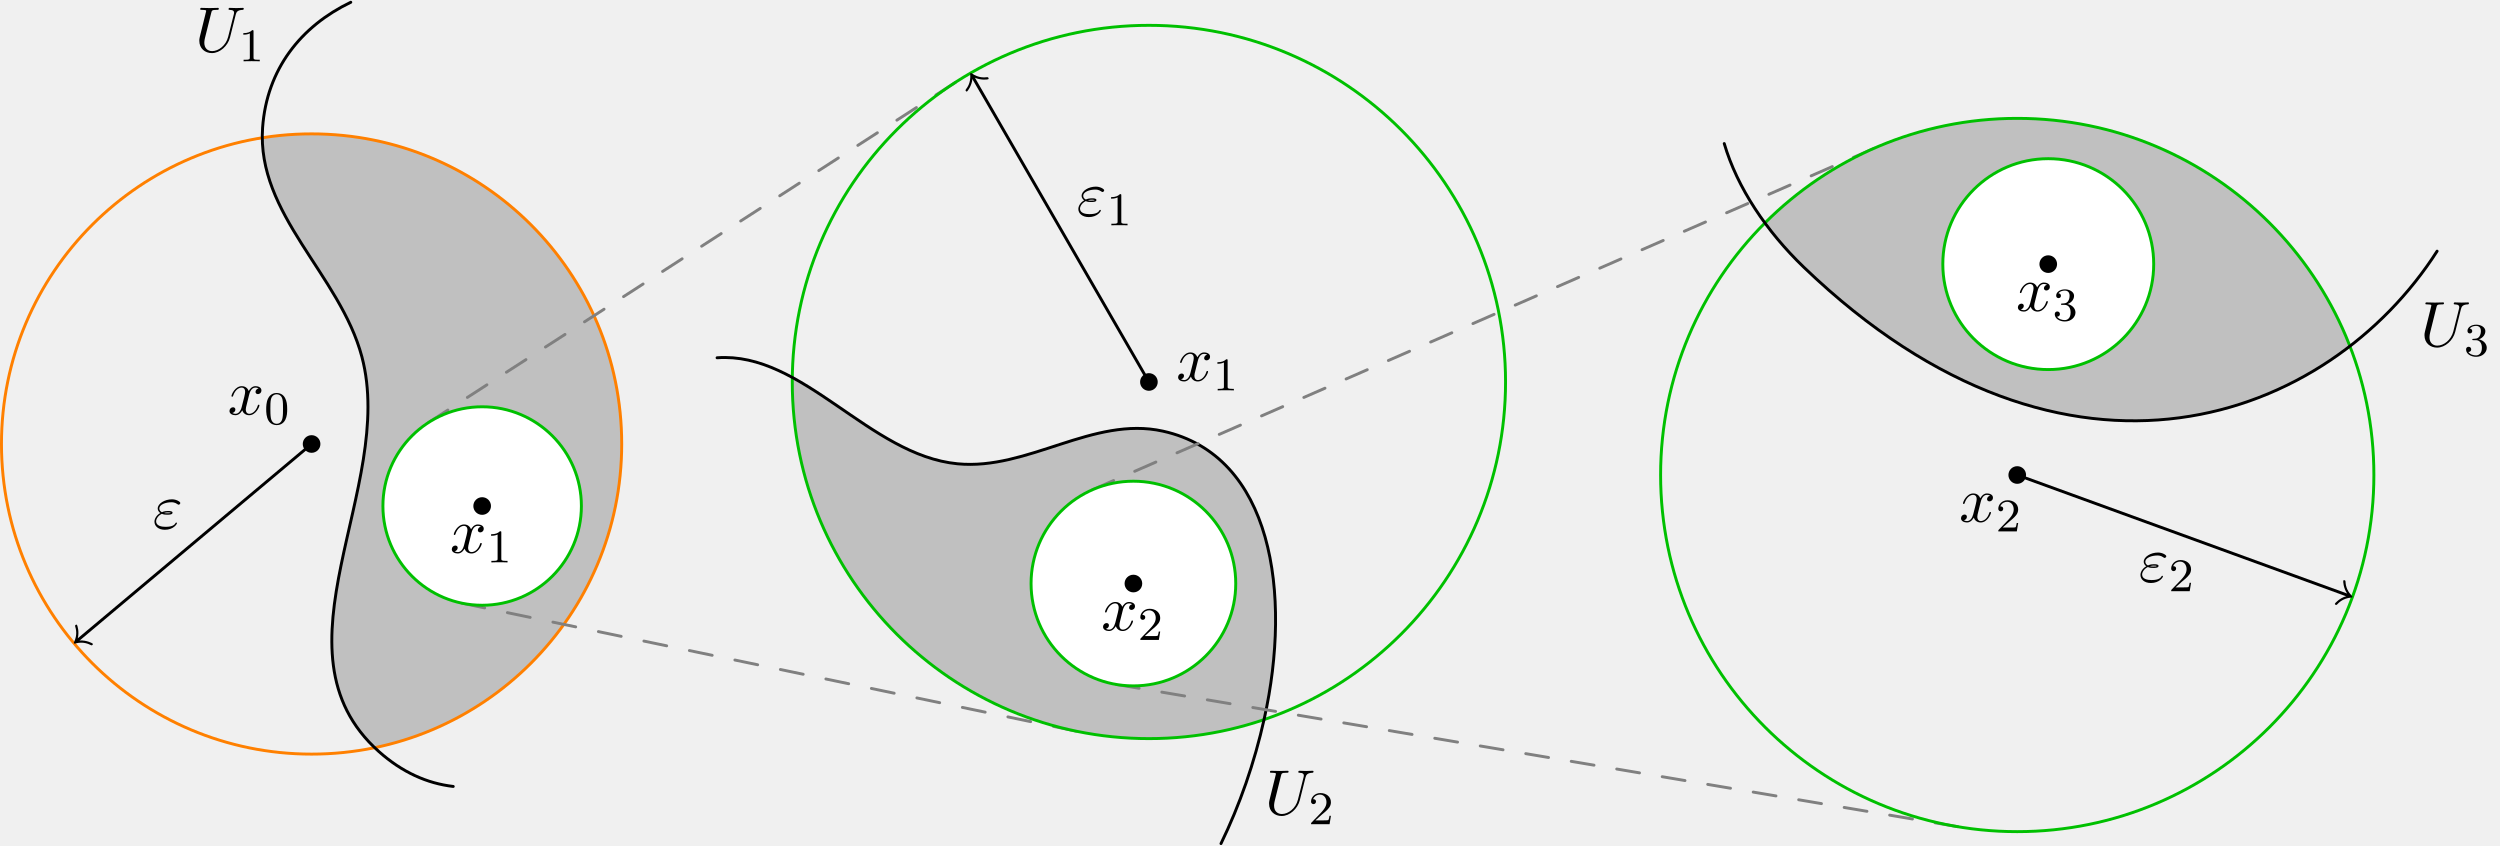
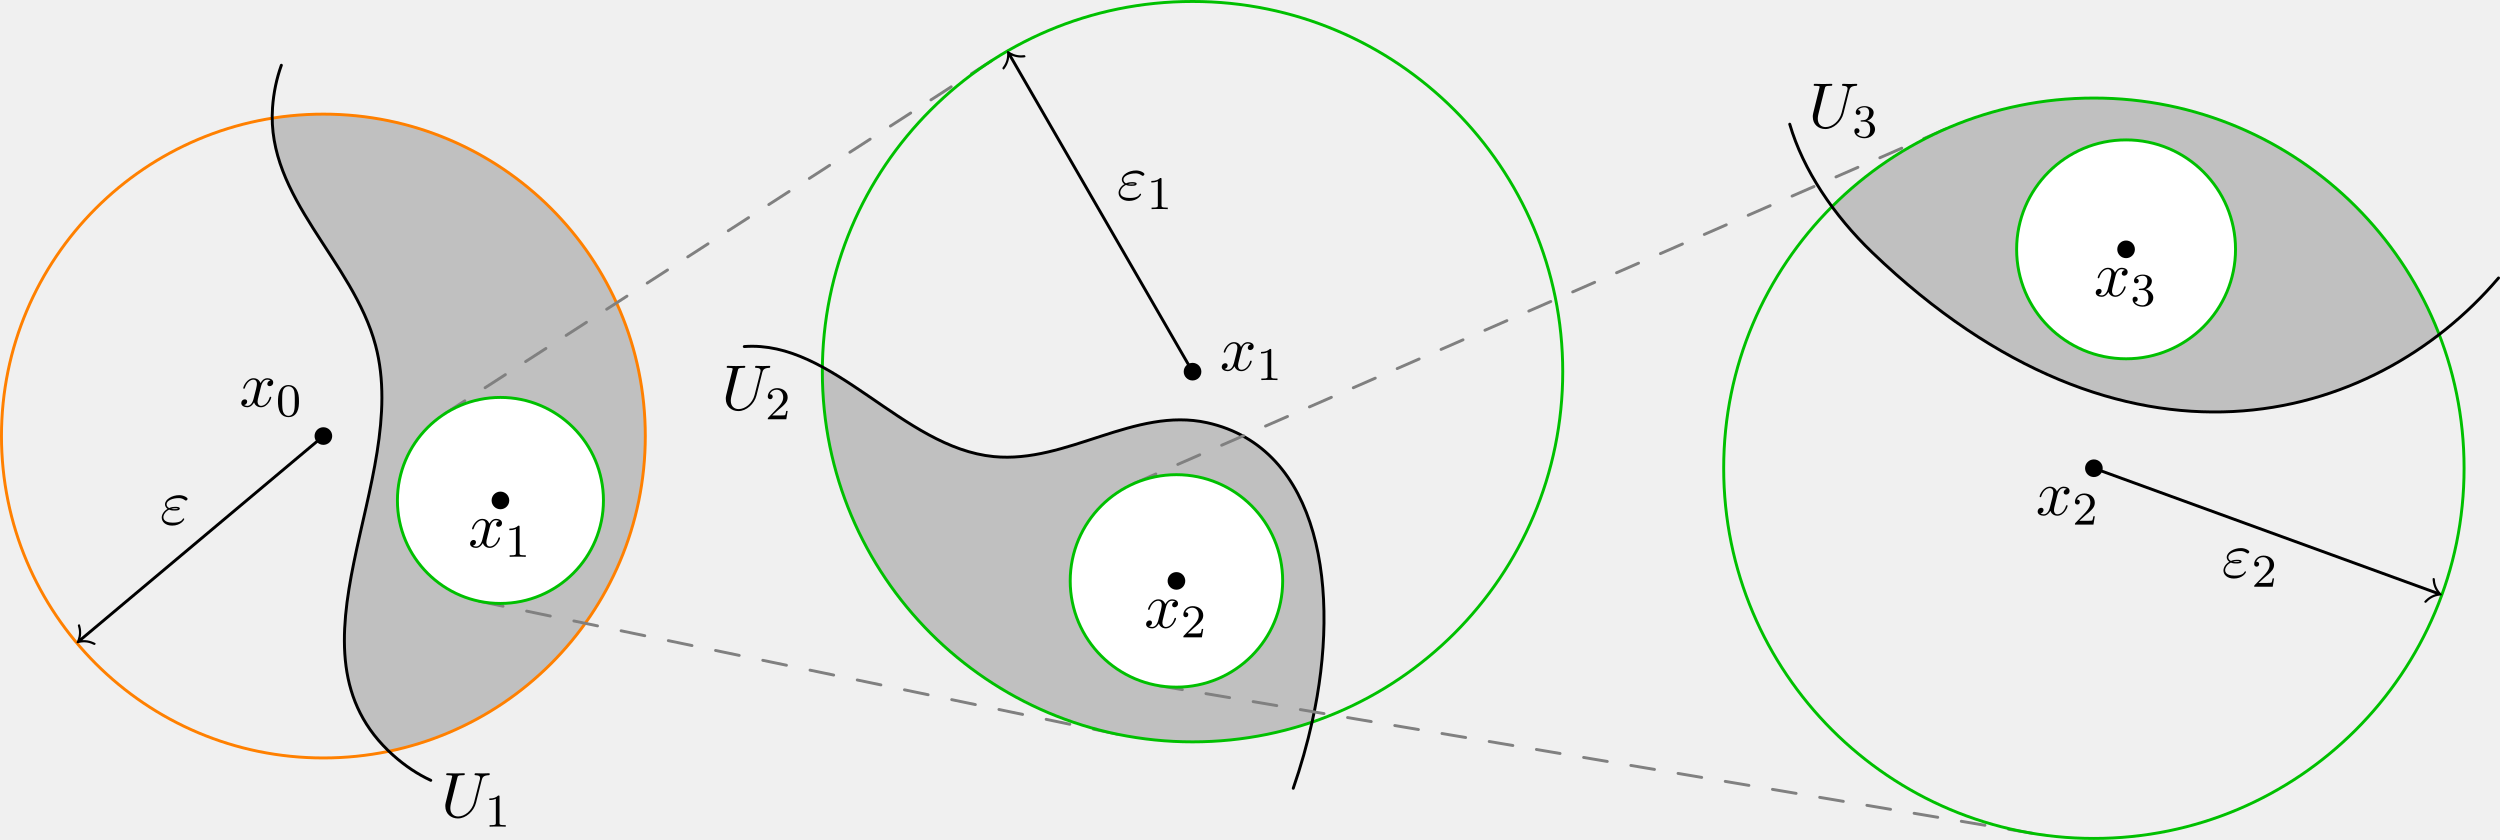
- <svg xmlns="http://www.w3.org/2000/svg" xmlns:xlink="http://www.w3.org/1999/xlink" version="1.1" width="425.197pt" height="143.723pt" viewBox="109.404 129.372 425.197 143.723">
+ <svg xmlns="http://www.w3.org/2000/svg" xmlns:xlink="http://www.w3.org/1999/xlink" version="1.1" width="425.197pt" height="142.85pt" viewBox="111.41 128.021 425.197 142.85">
  <defs>
    <path id="g1-48" d="M3.897-2.542C3.897-3.395 3.81-3.913 3.547-4.423C3.196-5.125 2.55-5.3 2.112-5.3C1.108-5.3 .741-4.551 .63-4.328C.343-3.746 .327-2.957 .327-2.542C.327-2.016 .351-1.211 .733-.574C1.1 .016 1.69 .167 2.112 .167C2.495 .167 3.18 .048 3.579-.741C3.873-1.315 3.897-2.024 3.897-2.542ZM2.112-.056C1.841-.056 1.291-.183 1.124-1.02C1.036-1.474 1.036-2.224 1.036-2.638C1.036-3.188 1.036-3.746 1.124-4.184C1.291-4.997 1.913-5.077 2.112-5.077C2.383-5.077 2.933-4.941 3.092-4.216C3.188-3.778 3.188-3.18 3.188-2.638C3.188-2.168 3.188-1.451 3.092-1.004C2.925-.167 2.375-.056 2.112-.056Z" />
    <path id="g1-49" d="M2.503-5.077C2.503-5.292 2.487-5.3 2.271-5.3C1.945-4.981 1.522-4.79 .765-4.79V-4.527C.98-4.527 1.411-4.527 1.873-4.742V-.654C1.873-.359 1.849-.263 1.092-.263H.813V0C1.14-.024 1.825-.024 2.184-.024S3.236-.024 3.563 0V-.263H3.284C2.527-.263 2.503-.359 2.503-.654V-5.077Z" />
    <path id="g1-50" d="M2.248-1.626C2.375-1.745 2.71-2.008 2.837-2.12C3.332-2.574 3.802-3.013 3.802-3.738C3.802-4.686 3.005-5.3 2.008-5.3C1.052-5.3 .422-4.575 .422-3.866C.422-3.475 .733-3.419 .845-3.419C1.012-3.419 1.259-3.539 1.259-3.842C1.259-4.256 .861-4.256 .765-4.256C.996-4.838 1.53-5.037 1.921-5.037C2.662-5.037 3.045-4.407 3.045-3.738C3.045-2.909 2.463-2.303 1.522-1.339L.518-.303C.422-.215 .422-.199 .422 0H3.571L3.802-1.427H3.555C3.531-1.267 3.467-.869 3.371-.717C3.324-.654 2.718-.654 2.59-.654H1.172L2.248-1.626Z" />
    <path id="g1-51" d="M2.016-2.662C2.646-2.662 3.045-2.2 3.045-1.363C3.045-.367 2.479-.072 2.056-.072C1.618-.072 1.02-.231 .741-.654C1.028-.654 1.227-.837 1.227-1.1C1.227-1.355 1.044-1.538 .789-1.538C.574-1.538 .351-1.403 .351-1.084C.351-.327 1.164 .167 2.072 .167C3.132 .167 3.873-.566 3.873-1.363C3.873-2.024 3.347-2.63 2.534-2.805C3.164-3.029 3.634-3.571 3.634-4.208S2.917-5.3 2.088-5.3C1.235-5.3 .59-4.838 .59-4.232C.59-3.937 .789-3.81 .996-3.81C1.243-3.81 1.403-3.985 1.403-4.216C1.403-4.511 1.148-4.623 .972-4.631C1.307-5.069 1.921-5.093 2.064-5.093C2.271-5.093 2.877-5.029 2.877-4.208C2.877-3.65 2.646-3.316 2.534-3.188C2.295-2.941 2.112-2.925 1.626-2.893C1.474-2.885 1.411-2.877 1.411-2.774C1.411-2.662 1.482-2.662 1.618-2.662H2.016Z" />
    <path id="g0-34" d="M1.538-2.476C1.898-2.324 2.215-2.324 2.476-2.324C2.76-2.324 3.36-2.324 3.36-2.662C3.36-2.924 2.978-2.956 2.564-2.956C2.335-2.956 1.953-2.935 1.549-2.749C1.298-2.88 1.113-3.087 1.113-3.382C1.113-4.047 2.182-4.44 3.164-4.44C3.338-4.44 3.731-4.44 4.167-4.135C4.287-4.047 4.309-4.025 4.385-4.025C4.527-4.025 4.68-4.167 4.68-4.32C4.68-4.527 4.015-4.942 3.273-4.942C2.018-4.942 .84-4.211 .84-3.382C.84-2.913 1.233-2.64 1.276-2.607C.633-2.247 .284-1.636 .284-1.135C.284-.425 .905 .24 2.062 .24C3.502 .24 4.113-.72 4.113-.884C4.113-.949 4.058-.993 3.993-.993C3.938-.993 3.905-.949 3.884-.916C3.731-.665 3.469-.262 2.16-.262C1.495-.262 .567-.425 .567-1.2C.567-1.571 .873-2.149 1.538-2.476ZM1.898-2.618C2.149-2.705 2.378-2.716 2.564-2.716C2.836-2.716 2.88-2.705 3.076-2.651C2.913-2.575 2.891-2.564 2.476-2.564C2.236-2.564 2.105-2.564 1.898-2.618Z" />
    <path id="g0-85" d="M6.927-6.305C7.036-6.753 7.233-7.08 8.105-7.113C8.16-7.113 8.291-7.124 8.291-7.331C8.291-7.342 8.291-7.451 8.149-7.451C7.789-7.451 7.407-7.418 7.036-7.418S6.262-7.451 5.902-7.451C5.836-7.451 5.705-7.451 5.705-7.233C5.705-7.113 5.815-7.113 5.902-7.113C6.524-7.102 6.644-6.873 6.644-6.633C6.644-6.6 6.622-6.436 6.611-6.404L5.629-2.509C5.258-1.047 4.004-.098 2.913-.098C2.171-.098 1.582-.578 1.582-1.516C1.582-1.538 1.582-1.887 1.702-2.367L2.76-6.611C2.858-7.004 2.88-7.113 3.676-7.113C3.96-7.113 4.047-7.113 4.047-7.331C4.047-7.451 3.927-7.451 3.895-7.451C3.589-7.451 2.804-7.418 2.498-7.418C2.182-7.418 1.407-7.451 1.091-7.451C1.004-7.451 .884-7.451 .884-7.233C.884-7.113 .982-7.113 1.189-7.113C1.211-7.113 1.418-7.113 1.604-7.091C1.8-7.069 1.898-7.058 1.898-6.916C1.898-6.851 1.778-6.393 1.713-6.142L1.473-5.182C1.375-4.756 .851-2.695 .807-2.487C.731-2.182 .731-2.018 .731-1.855C.731-.524 1.724 .24 2.869 .24C4.244 .24 5.596-.993 5.956-2.433L6.927-6.305Z" />
    <path id="g0-120" d="M3.644-3.295C3.709-3.578 3.96-4.582 4.724-4.582C4.778-4.582 5.04-4.582 5.269-4.44C4.964-4.385 4.745-4.113 4.745-3.851C4.745-3.676 4.865-3.469 5.16-3.469C5.4-3.469 5.749-3.665 5.749-4.102C5.749-4.669 5.105-4.822 4.735-4.822C4.102-4.822 3.72-4.244 3.589-3.993C3.316-4.713 2.727-4.822 2.411-4.822C1.276-4.822 .655-3.415 .655-3.142C.655-3.033 .764-3.033 .785-3.033C.873-3.033 .905-3.055 .927-3.153C1.298-4.309 2.018-4.582 2.389-4.582C2.596-4.582 2.978-4.484 2.978-3.851C2.978-3.513 2.793-2.782 2.389-1.255C2.215-.578 1.833-.12 1.353-.12C1.287-.12 1.036-.12 .807-.262C1.08-.316 1.32-.545 1.32-.851C1.32-1.145 1.08-1.233 .916-1.233C.589-1.233 .316-.949 .316-.6C.316-.098 .862 .12 1.342 .12C2.062 .12 2.455-.644 2.487-.709C2.618-.305 3.011 .12 3.665 .12C4.789 .12 5.411-1.287 5.411-1.56C5.411-1.669 5.313-1.669 5.28-1.669C5.182-1.669 5.16-1.625 5.138-1.549C4.778-.382 4.036-.12 3.687-.12C3.262-.12 3.087-.469 3.087-.84C3.087-1.08 3.153-1.32 3.273-1.8L3.644-3.295Z" />
  </defs>
  <g id="page1">
-     <g transform="translate(109.404 129.372)scale(.996264)">
-       <circle cx="53.193" cy="75.797" fill="#000000" r="1.506" />
+     <g transform="translate(111.41 128.021)scale(.996264)">
+       <circle cx="55.206" cy="74.441" fill="#000000" r="1.506" />
    </g>
-     <use x="148.117" y="199.872" xlink:href="#g0-120" />
-     <use x="154.352" y="201.508" xlink:href="#g1-48" />
-     <g transform="translate(109.404 129.372)scale(.996264)">
-       <path d="M63.967 127.643C45.935 110.375 67.645 82.996 61.779 60.903C58.209 47.453 44.888 37.416 44.776 23.52C47.517 23.082 50.329 22.855 53.193 22.855C82.433 22.855 106.136 46.558 106.136 75.797C106.136 101.345 88.04 122.666 63.967 127.643Z" fill="#c0c0c0" />
+     <use x="152.128" y="197.169" xlink:href="#g0-120" />
+     <use x="158.363" y="198.805" xlink:href="#g1-48" />
+     <g transform="translate(111.41 128.021)scale(.996264)">
+       <path d="M46.469 20.176C46.585 34.601 60.413 45.019 64.119 58.98C70.207 81.913 47.672 110.333 66.39 128.257C91.378 123.092 110.162 100.96 110.162 74.441C110.162 44.09 85.557 19.485 55.206 19.485C52.233 19.485 49.315 19.721 46.469 20.176Z" fill="#c0c0c0" />
    </g>
-     <g transform="translate(109.404 129.372)scale(.996264)">
-       <path d="M106.136 75.797C106.136 46.558 82.433 22.855 53.193 22.855S.251 46.558 .251 75.797C.251 105.037 23.954 128.74 53.193 128.74S106.136 105.037 106.136 75.797Z" fill="none" stroke="#ff8000" stroke-linecap="round" stroke-linejoin="round" stroke-miterlimit="10.037" stroke-width="0.502" />
+     <g transform="translate(111.41 128.021)scale(.996264)">
+       <path d="M110.162 74.441C110.162 44.09 85.557 19.485 55.206 19.485C24.855 19.485 .251 44.09 .251 74.441C.251 104.792 24.855 129.396 55.206 129.396C85.557 129.396 110.162 104.792 110.162 74.441Z" fill="none" stroke="#ff8000" stroke-linecap="round" stroke-linejoin="round" stroke-miterlimit="10.037" stroke-width="0.502" />
    </g>
-     <use x="142.572" y="138.163" xlink:href="#g0-85" />
-     <use x="150.021" y="139.799" xlink:href="#g1-49" />
-     <g transform="translate(109.404 129.372)scale(.996264)">
-       <path d="M77.374 134.26C72.942 133.75 68.652 131.849 64.669 128.292C45.383 111.067 67.719 83.274 61.779 60.903C58.063 46.905 43.785 36.603 44.83 21.8C45.536 11.807 51.367 4.479 59.882 .386" fill="none" stroke="#000000" stroke-linecap="round" stroke-linejoin="round" stroke-miterlimit="10.037" stroke-width="0.502" />
+     <use x="186.417" y="266.984" xlink:href="#g0-85" />
+     <use x="193.866" y="268.621" xlink:href="#g1-49" />
+     <g transform="translate(111.41 128.021)scale(.996264)">
+       <path d="M48.032 11.139C47.224 13.377 46.708 15.797 46.525 18.39C45.44 33.757 60.262 44.45 64.119 58.98C70.284 82.202 47.099 111.051 67.118 128.931C69.186 130.778 71.332 132.194 73.538 133.215" fill="none" stroke="#000000" stroke-linecap="round" stroke-linejoin="round" stroke-miterlimit="10.037" stroke-width="0.502" />
    </g>
-     <g transform="translate(109.404 129.372)scale(.996264)">
-       <path d="M13.444 109.151L53.193 75.797" fill="none" stroke="#000000" stroke-linecap="round" stroke-linejoin="round" stroke-miterlimit="10.037" stroke-width="0.502" />
+     <g transform="translate(111.41 128.021)scale(.996264)">
+       <path d="M13.915 109.088L55.206 74.441" fill="none" stroke="#000000" stroke-linecap="round" stroke-linejoin="round" stroke-miterlimit="10.037" stroke-width="0.502" />
    </g>
-     <g transform="translate(109.404 129.372)scale(.996264)">
-       <path d="M13.606 109.343C14.77 109.267 15.757 109.798 15.821 109.875C15.894 109.962 15.841 110.055 15.774 110.111C15.668 110.2 15.609 110.168 15.54 110.144C15.121 109.939 14.225 109.495 12.885 109.85C12.721 109.889 12.694 109.895 12.637 109.828C12.581 109.761 12.592 109.735 12.659 109.581C13.241 108.322 12.96 107.363 12.83 106.915C12.818 106.843 12.797 106.778 12.903 106.69C12.97 106.633 13.071 106.598 13.144 106.684C13.208 106.761 13.56 107.825 13.283 108.958L13.606 109.343Z" fill="#000000" />
+     <g transform="translate(111.41 128.021)scale(.996264)">
+       <path d="M14.077 109.28C15.241 109.204 16.228 109.736 16.292 109.812C16.365 109.899 16.312 109.992 16.245 110.049C16.139 110.137 16.08 110.106 16.01 110.082C15.592 109.876 14.696 109.432 13.355 109.787C13.192 109.826 13.165 109.833 13.108 109.765C13.052 109.698 13.063 109.672 13.13 109.518C13.712 108.26 13.431 107.3 13.301 106.852C13.289 106.78 13.268 106.716 13.374 106.627C13.441 106.571 13.542 106.535 13.615 106.621C13.679 106.698 14.031 107.762 13.754 108.896L14.077 109.28Z" fill="#000000" />
    </g>
-     <use x="135.389" y="219.236" xlink:href="#g0-34" />
-     <g transform="translate(109.404 129.372)scale(.996264)">
-       <path d="M73.123 72.152L163.118 14.057" fill="none" stroke="#808080" stroke-dasharray="3.967,3.967" stroke-linecap="round" stroke-linejoin="round" stroke-miterlimit="10.037" stroke-width="0.502" />
+     <use x="138.632" y="217.178" xlink:href="#g0-34" />
+     <g transform="translate(111.41 128.021)scale(.996264)">
+       <path d="M75.894 70.657L169.31 10.353" fill="none" stroke="#808080" stroke-dasharray="4.118,4.118" stroke-linecap="round" stroke-linejoin="round" stroke-miterlimit="10.037" stroke-width="0.502" />
    </g>
-     <g transform="translate(109.404 129.372)scale(.996264)">
-       <path d="M78.857 102.971L183.723 124.813" fill="none" stroke="#808080" stroke-dasharray="3.967,3.967" stroke-linecap="round" stroke-linejoin="round" stroke-miterlimit="10.037" stroke-width="0.502" />
+     <g transform="translate(111.41 128.021)scale(.996264)">
+       <path d="M81.846 102.648L190.699 125.321" fill="none" stroke="#808080" stroke-dasharray="4.118,4.118" stroke-linecap="round" stroke-linejoin="round" stroke-miterlimit="10.037" stroke-width="0.502" />
    </g>
-     <g transform="translate(109.404 129.372)scale(.996264)">
-       <path d="M99.253 86.386C99.253 77.029 91.668 69.444 82.312 69.444C72.955 69.444 65.37 77.029 65.37 86.386S72.955 103.327 82.312 103.327C91.668 103.327 99.253 95.742 99.253 86.386Z" fill="#ffffff" />
+     <g transform="translate(111.41 128.021)scale(.996264)">
+       <path d="M103.018 85.432C103.018 75.719 95.144 67.846 85.432 67.846S67.846 75.719 67.846 85.432S75.719 103.018 85.432 103.018S103.018 95.144 103.018 85.432Z" fill="#ffffff" />
    </g>
-     <g transform="translate(109.404 129.372)scale(.996264)">
-       <path d="M99.253 86.386C99.253 77.029 91.668 69.444 82.312 69.444C72.955 69.444 65.37 77.029 65.37 86.386S72.955 103.327 82.312 103.327C91.668 103.327 99.253 95.742 99.253 86.386Z" fill="none" stroke="#00c000" stroke-linecap="round" stroke-linejoin="round" stroke-miterlimit="10.037" stroke-width="0.502" />
+     <g transform="translate(111.41 128.021)scale(.996264)">
+       <path d="M103.018 85.432C103.018 75.719 95.144 67.846 85.432 67.846S67.846 75.719 67.846 85.432S75.719 103.018 85.432 103.018S103.018 95.144 103.018 85.432Z" fill="none" stroke="#00c000" stroke-linecap="round" stroke-linejoin="round" stroke-miterlimit="10.037" stroke-width="0.502" />
    </g>
-     <g transform="translate(109.404 129.372)scale(.996264)">
-       <circle cx="82.312" cy="86.386" fill="#000000" r="1.506" />
+     <g transform="translate(111.41 128.021)scale(.996264)">
+       <circle cx="85.432" cy="85.432" fill="#000000" r="1.506" />
    </g>
-     <use x="185.929" y="223.391" xlink:href="#g0-120" />
-     <use x="192.163" y="225.027" xlink:href="#g1-49" />
-     <g transform="translate(109.404 129.372)scale(.996264)">
-       <circle cx="196.138" cy="65.209" fill="#000000" r="1.506" />
+     <use x="191.042" y="221.089" xlink:href="#g0-120" />
+     <use x="197.277" y="222.725" xlink:href="#g1-49" />
+     <g transform="translate(111.41 128.021)scale(.996264)">
+       <circle cx="203.586" cy="63.45" fill="#000000" r="1.506" />
    </g>
-     <use x="309.459" y="194.134" xlink:href="#g0-120" />
-     <use x="315.694" y="195.77" xlink:href="#g1-49" />
-     <g transform="translate(109.404 129.372)scale(.996264)">
-       <path d="M215.794 122.85C209.628 124.952 203.016 126.093 196.138 126.093C162.513 126.093 135.254 98.834 135.254 65.209C135.254 64.951 135.256 64.693 135.259 64.436C144.42 69.406 153.045 78.171 163.461 79.177C175.486 80.339 186.605 70.971 198.521 73.602C217.232 77.731 220.566 101.315 215.838 122.654C215.823 122.719 215.809 122.785 215.794 122.85Z" fill="#c0c0c0" />
+     <use x="318.885" y="191.03" xlink:href="#g0-120" />
+     <use x="325.119" y="192.666" xlink:href="#g1-49" />
+     <g transform="translate(111.41 128.021)scale(.996264)">
+       <path d="M140.392 62.647C140.389 62.914 140.387 63.182 140.387 63.45C140.387 98.353 168.682 126.648 203.586 126.648C210.725 126.648 217.588 125.465 223.989 123.282C224.004 123.215 224.019 123.147 224.035 123.079C228.943 100.929 225.482 76.448 206.06 72.161C193.69 69.431 182.148 79.155 169.666 77.949C158.855 76.905 149.901 67.807 140.392 62.647Z" fill="#c0c0c0" />
    </g>
-     <g transform="translate(109.404 129.372)scale(.996264)">
-       <path d="M257.022 65.209C257.022 31.584 229.763 4.325 196.138 4.325S135.254 31.584 135.254 65.209S162.513 126.093 196.138 126.093S257.022 98.834 257.022 65.209Z" fill="none" stroke="#00c000" stroke-linecap="round" stroke-linejoin="round" stroke-miterlimit="10.037" stroke-width="0.502" />
+     <g transform="translate(111.41 128.021)scale(.996264)">
+       <path d="M266.785 63.45C266.785 28.546 238.49 .251 203.586 .251C168.682 .251 140.387 28.546 140.387 63.45C140.387 98.353 168.682 126.648 203.586 126.648S266.785 98.353 266.785 63.45Z" fill="none" stroke="#00c000" stroke-linecap="round" stroke-linejoin="round" stroke-miterlimit="10.037" stroke-width="0.502" />
    </g>
-     <use x="324.515" y="267.916" xlink:href="#g0-85" />
-     <use x="331.964" y="269.553" xlink:href="#g1-50" />
-     <g transform="translate(109.404 129.372)scale(.996264)">
-       <path d="M122.42 61.079C137.052 59.999 148.38 77.721 163.461 79.177C175.486 80.339 186.605 70.971 198.521 73.602C217.232 77.731 220.566 101.315 215.838 122.654C214.154 130.252 211.623 137.463 208.444 144.011" fill="none" stroke="#000000" stroke-linecap="round" stroke-linejoin="round" stroke-miterlimit="10.037" stroke-width="0.502" />
+     <use x="234.122" y="197.698" xlink:href="#g0-85" />
+     <use x="241.571" y="199.334" xlink:href="#g1-50" />
+     <g transform="translate(111.41 128.021)scale(.996264)">
+       <path d="M220.779 134.572C222.067 130.865 223.161 127.022 224.035 123.079C228.943 100.929 225.482 76.448 206.06 72.161C193.69 69.431 182.148 79.155 169.666 77.949C154.012 76.437 142.253 58.041 127.065 59.163" fill="none" stroke="#000000" stroke-linecap="round" stroke-linejoin="round" stroke-miterlimit="10.037" stroke-width="0.502" />
    </g>
-     <g transform="translate(109.404 129.372)scale(.996264)">
-       <path d="M166.223 13.395L196.138 65.209" fill="none" stroke="#000000" stroke-linecap="round" stroke-linejoin="round" stroke-miterlimit="10.037" stroke-width="0.502" />
+     <g transform="translate(111.41 128.021)scale(.996264)">
+       <path d="M172.514 9.631L203.586 63.45" fill="none" stroke="#000000" stroke-linecap="round" stroke-linejoin="round" stroke-miterlimit="10.037" stroke-width="0.502" />
    </g>
-     <g transform="translate(109.404 129.372)scale(.996264)">
-       <path d="M166.006 13.52C165.879 14.68 165.184 15.559 165.097 15.61C164.999 15.666 164.916 15.598 164.872 15.522C164.803 15.402 164.845 15.349 164.881 15.285C165.156 14.909 165.749 14.103 165.632 12.722C165.622 12.554 165.62 12.526 165.696 12.482S165.796 12.453 165.936 12.546C167.074 13.338 168.068 13.228 168.532 13.177C168.605 13.179 168.672 13.169 168.741 13.289C168.785 13.364 168.802 13.47 168.704 13.527C168.617 13.577 167.509 13.739 166.44 13.269L166.006 13.52Z" fill="#000000" />
+     <g transform="translate(111.41 128.021)scale(.996264)">
+       <path d="M172.296 9.756C172.169 10.916 171.474 11.795 171.387 11.846C171.29 11.902 171.207 11.834 171.163 11.758C171.094 11.638 171.136 11.585 171.171 11.521C171.446 11.145 172.039 10.339 171.922 8.958C171.912 8.79 171.911 8.762 171.987 8.718S172.086 8.69 172.227 8.782C173.365 9.574 174.359 9.464 174.822 9.413C174.895 9.415 174.962 9.405 175.031 9.525C175.075 9.601 175.093 9.706 174.995 9.763C174.908 9.813 173.799 9.975 172.731 9.505L172.296 9.756Z" fill="#000000" />
    </g>
-     <use x="292.523" y="166.055" xlink:href="#g0-34" />
-     <use x="297.61" y="167.692" xlink:href="#g1-49" />
-     <g transform="translate(109.404 129.372)scale(.996264)">
-       <path d="M186.498 83.611L320.008 25.297" fill="none" stroke="#808080" stroke-dasharray="3.938,3.938" stroke-linecap="round" stroke-linejoin="round" stroke-miterlimit="10.037" stroke-width="0.502" />
+     <use x="301.372" y="161.953" xlink:href="#g0-34" />
+     <use x="306.459" y="163.589" xlink:href="#g1-49" />
+     <g transform="translate(111.41 128.021)scale(.996264)">
+       <path d="M193.579 82.552L332.165 22.021" fill="none" stroke="#808080" stroke-dasharray="4.087,4.087" stroke-linecap="round" stroke-linejoin="round" stroke-miterlimit="10.037" stroke-width="0.502" />
    </g>
-     <g transform="translate(109.404 129.372)scale(.996264)">
-       <path d="M190.58 116.848L334.232 141.124" fill="none" stroke="#808080" stroke-dasharray="3.938,3.938" stroke-linecap="round" stroke-linejoin="round" stroke-miterlimit="10.037" stroke-width="0.502" />
+     <g transform="translate(111.41 128.021)scale(.996264)">
+       <path d="M197.816 117.052L346.93 142.251" fill="none" stroke="#808080" stroke-dasharray="4.087,4.087" stroke-linecap="round" stroke-linejoin="round" stroke-miterlimit="10.037" stroke-width="0.502" />
    </g>
-     <g transform="translate(109.404 129.372)scale(.996264)">
-       <path d="M210.962 99.621C210.962 89.972 203.14 82.15 193.491 82.15S176.02 89.972 176.02 99.621C176.02 109.27 183.842 117.092 193.491 117.092S210.962 109.27 210.962 99.621Z" fill="#ffffff" />
+     <g transform="translate(111.41 128.021)scale(.996264)">
+       <path d="M218.973 99.171C218.973 89.155 210.854 81.035 200.838 81.035S182.703 89.155 182.703 99.171C182.703 109.187 190.822 117.306 200.838 117.306S218.973 109.187 218.973 99.171Z" fill="#ffffff" />
    </g>
-     <g transform="translate(109.404 129.372)scale(.996264)">
-       <path d="M210.962 99.621C210.962 89.972 203.14 82.15 193.491 82.15S176.02 89.972 176.02 99.621C176.02 109.27 183.842 117.092 193.491 117.092S210.962 109.27 210.962 99.621Z" fill="none" stroke="#00c000" stroke-linecap="round" stroke-linejoin="round" stroke-miterlimit="10.037" stroke-width="0.502" />
+     <g transform="translate(111.41 128.021)scale(.996264)">
+       <path d="M218.973 99.171C218.973 89.155 210.854 81.035 200.838 81.035S182.703 89.155 182.703 99.171C182.703 109.187 190.822 117.306 200.838 117.306S218.973 109.187 218.973 99.171Z" fill="none" stroke="#00c000" stroke-linecap="round" stroke-linejoin="round" stroke-miterlimit="10.037" stroke-width="0.502" />
    </g>
-     <g transform="translate(109.404 129.372)scale(.996264)">
-       <circle cx="193.491" cy="99.621" fill="#000000" r="1.506" />
+     <g transform="translate(111.41 128.021)scale(.996264)">
+       <circle cx="200.838" cy="99.171" fill="#000000" r="1.506" />
    </g>
-     <use x="296.692" y="236.577" xlink:href="#g0-120" />
-     <use x="302.927" y="238.213" xlink:href="#g1-50" />
-     <g transform="translate(109.404 129.372)scale(.996264)">
-       <path d="M301.301 38.065C312.321 27.033 327.552 20.208 344.377 20.208C370.247 20.208 392.348 36.342 401.167 59.097C378.862 76.275 343.646 79.913 307.945 45.623C305.51 43.284 303.266 40.74 301.301 38.065Z" fill="#c0c0c0" />
+     <use x="306.018" y="234.776" xlink:href="#g0-120" />
+     <use x="312.252" y="236.413" xlink:href="#g1-50" />
+     <g transform="translate(111.41 128.021)scale(.996264)">
+       <path d="M416.41 57.106C407.256 33.485 384.314 16.738 357.461 16.738C339.996 16.738 324.186 23.822 312.747 35.274C314.787 38.05 317.116 40.691 319.644 43.119C356.703 78.713 393.257 74.937 416.41 57.106Z" fill="#c0c0c0" />
    </g>
-     <g transform="translate(109.404 129.372)scale(.996264)">
-       <path d="M405.261 81.092C405.261 47.466 378.002 20.208 344.377 20.208S283.493 47.466 283.493 81.092C283.493 114.717 310.752 141.975 344.377 141.975S405.261 114.717 405.261 81.092Z" fill="none" stroke="#00c000" stroke-linecap="round" stroke-linejoin="round" stroke-miterlimit="10.037" stroke-width="0.502" />
+     <g transform="translate(111.41 128.021)scale(.996264)">
+       <path d="M420.66 79.936C420.66 45.033 392.365 16.738 357.461 16.738S294.262 45.033 294.262 79.936S322.557 143.135 357.461 143.135S420.66 114.84 420.66 79.936Z" fill="none" stroke="#00c000" stroke-linecap="round" stroke-linejoin="round" stroke-miterlimit="10.037" stroke-width="0.502" />
    </g>
-     <g transform="translate(109.404 129.372)scale(.996264)">
-       <circle cx="344.377" cy="81.092" fill="#000000" r="1.506" />
+     <g transform="translate(111.41 128.021)scale(.996264)">
+       <circle cx="357.461" cy="79.936" fill="#000000" r="1.506" />
    </g>
-     <use x="442.614" y="218.116" xlink:href="#g0-120" />
-     <use x="448.849" y="219.753" xlink:href="#g1-50" />
-     <use x="521.028" y="188.255" xlink:href="#g0-85" />
-     <use x="528.477" y="189.891" xlink:href="#g1-51" />
-     <g transform="translate(109.404 129.372)scale(.996264)">
-       <path d="M416.053 42.879C397.661 71.618 353.193 89.083 307.945 45.623C301.606 39.534 296.564 32.053 294.356 24.51" fill="none" stroke="#000000" stroke-linecap="round" stroke-linejoin="round" stroke-miterlimit="10.037" stroke-width="0.502" />
+     <use x="457.654" y="215.614" xlink:href="#g0-120" />
+     <use x="463.889" y="217.25" xlink:href="#g1-50" />
+     <use x="418.995" y="149.731" xlink:href="#g0-85" />
+     <use x="426.443" y="151.368" xlink:href="#g1-51" />
+     <g transform="translate(111.41 128.021)scale(.996264)">
+       <path d="M305.538 21.203C307.83 29.034 313.063 36.799 319.644 43.119C362.698 84.472 405.072 72.684 426.54 47.455" fill="none" stroke="#000000" stroke-linecap="round" stroke-linejoin="round" stroke-miterlimit="10.037" stroke-width="0.502" />
    </g>
-     <g transform="translate(109.404 129.372)scale(.996264)">
-       <path d="M400.599 101.555L344.377 81.092" fill="none" stroke="#000000" stroke-linecap="round" stroke-linejoin="round" stroke-miterlimit="10.037" stroke-width="0.502" />
+     <g transform="translate(111.41 128.021)scale(.996264)">
+       <path d="M415.858 101.191L357.461 79.936" fill="none" stroke="#000000" stroke-linecap="round" stroke-linejoin="round" stroke-miterlimit="10.037" stroke-width="0.502" />
    </g>
-     <g transform="translate(109.404 129.372)scale(.996264)">
-       <path d="M400.685 101.319C400.036 100.348 400.003 99.228 400.038 99.134C400.076 99.028 400.184 99.027 400.266 99.057C400.396 99.104 400.398 99.172 400.412 99.243C400.443 99.709 400.507 100.707 401.484 101.69C401.6 101.812 401.619 101.833 401.589 101.915C401.559 101.998 401.531 102.001 401.364 102.02C399.983 102.145 399.293 102.868 398.97 103.205C398.913 103.251 398.868 103.301 398.738 103.254C398.656 103.224 398.574 103.154 398.613 103.048C398.647 102.954 399.393 102.117 400.513 101.79L400.685 101.319Z" fill="#000000" />
+     <g transform="translate(111.41 128.021)scale(.996264)">
+       <path d="M415.944 100.955C415.296 99.985 415.263 98.865 415.297 98.77C415.336 98.664 415.443 98.663 415.525 98.693C415.655 98.74 415.657 98.808 415.671 98.88C415.702 99.345 415.766 100.343 416.743 101.326C416.859 101.449 416.878 101.469 416.848 101.552C416.818 101.634 416.791 101.637 416.623 101.656C415.243 101.781 414.552 102.505 414.229 102.841C414.172 102.887 414.127 102.938 413.998 102.891C413.915 102.861 413.834 102.791 413.872 102.685C413.907 102.59 414.652 101.753 415.772 101.427L415.944 100.955Z" fill="#000000" />
    </g>
-     <use x="473.166" y="228.289" xlink:href="#g0-34" />
-     <use x="478.253" y="229.925" xlink:href="#g1-50" />
-     <g transform="translate(109.404 129.372)scale(.996264)">
-       <path d="M367.672 45.091C367.672 35.149 359.613 27.09 349.671 27.09C339.73 27.09 331.671 35.149 331.671 45.091C331.671 55.032 339.73 63.091 349.671 63.091C359.613 63.091 367.672 55.032 367.672 45.091Z" fill="#ffffff" />
+     <use x="489.29" y="226.181" xlink:href="#g0-34" />
+     <use x="494.377" y="227.817" xlink:href="#g1-50" />
+     <g transform="translate(111.41 128.021)scale(.996264)">
+       <path d="M381.641 42.567C381.641 32.247 373.276 23.882 362.957 23.882C352.637 23.882 344.272 32.247 344.272 42.567C344.272 52.886 352.637 61.251 362.957 61.251C373.276 61.251 381.641 52.886 381.641 42.567Z" fill="#ffffff" />
    </g>
-     <g transform="translate(109.404 129.372)scale(.996264)">
-       <path d="M367.672 45.091C367.672 35.149 359.613 27.09 349.671 27.09C339.73 27.09 331.671 35.149 331.671 45.091C331.671 55.032 339.73 63.091 349.671 63.091C359.613 63.091 367.672 55.032 367.672 45.091Z" fill="none" stroke="#00c000" stroke-linecap="round" stroke-linejoin="round" stroke-miterlimit="10.037" stroke-width="0.502" />
+     <g transform="translate(111.41 128.021)scale(.996264)">
+       <path d="M381.641 42.567C381.641 32.247 373.276 23.882 362.957 23.882C352.637 23.882 344.272 32.247 344.272 42.567C344.272 52.886 352.637 61.251 362.957 61.251C373.276 61.251 381.641 52.886 381.641 42.567Z" fill="none" stroke="#00c000" stroke-linecap="round" stroke-linejoin="round" stroke-miterlimit="10.037" stroke-width="0.502" />
    </g>
-     <g transform="translate(109.404 129.372)scale(.996264)">
-       <circle cx="349.671" cy="45.091" fill="#000000" r="1.506" />
+     <g transform="translate(111.41 128.021)scale(.996264)">
+       <circle cx="362.957" cy="42.567" fill="#000000" r="1.506" />
    </g>
-     <use x="452.289" y="182.25" xlink:href="#g0-120" />
-     <use x="458.524" y="183.886" xlink:href="#g1-51" />
+     <use x="467.53" y="178.384" xlink:href="#g0-120" />
+     <use x="473.765" y="180.02" xlink:href="#g1-51" />
  </g>
</svg>
